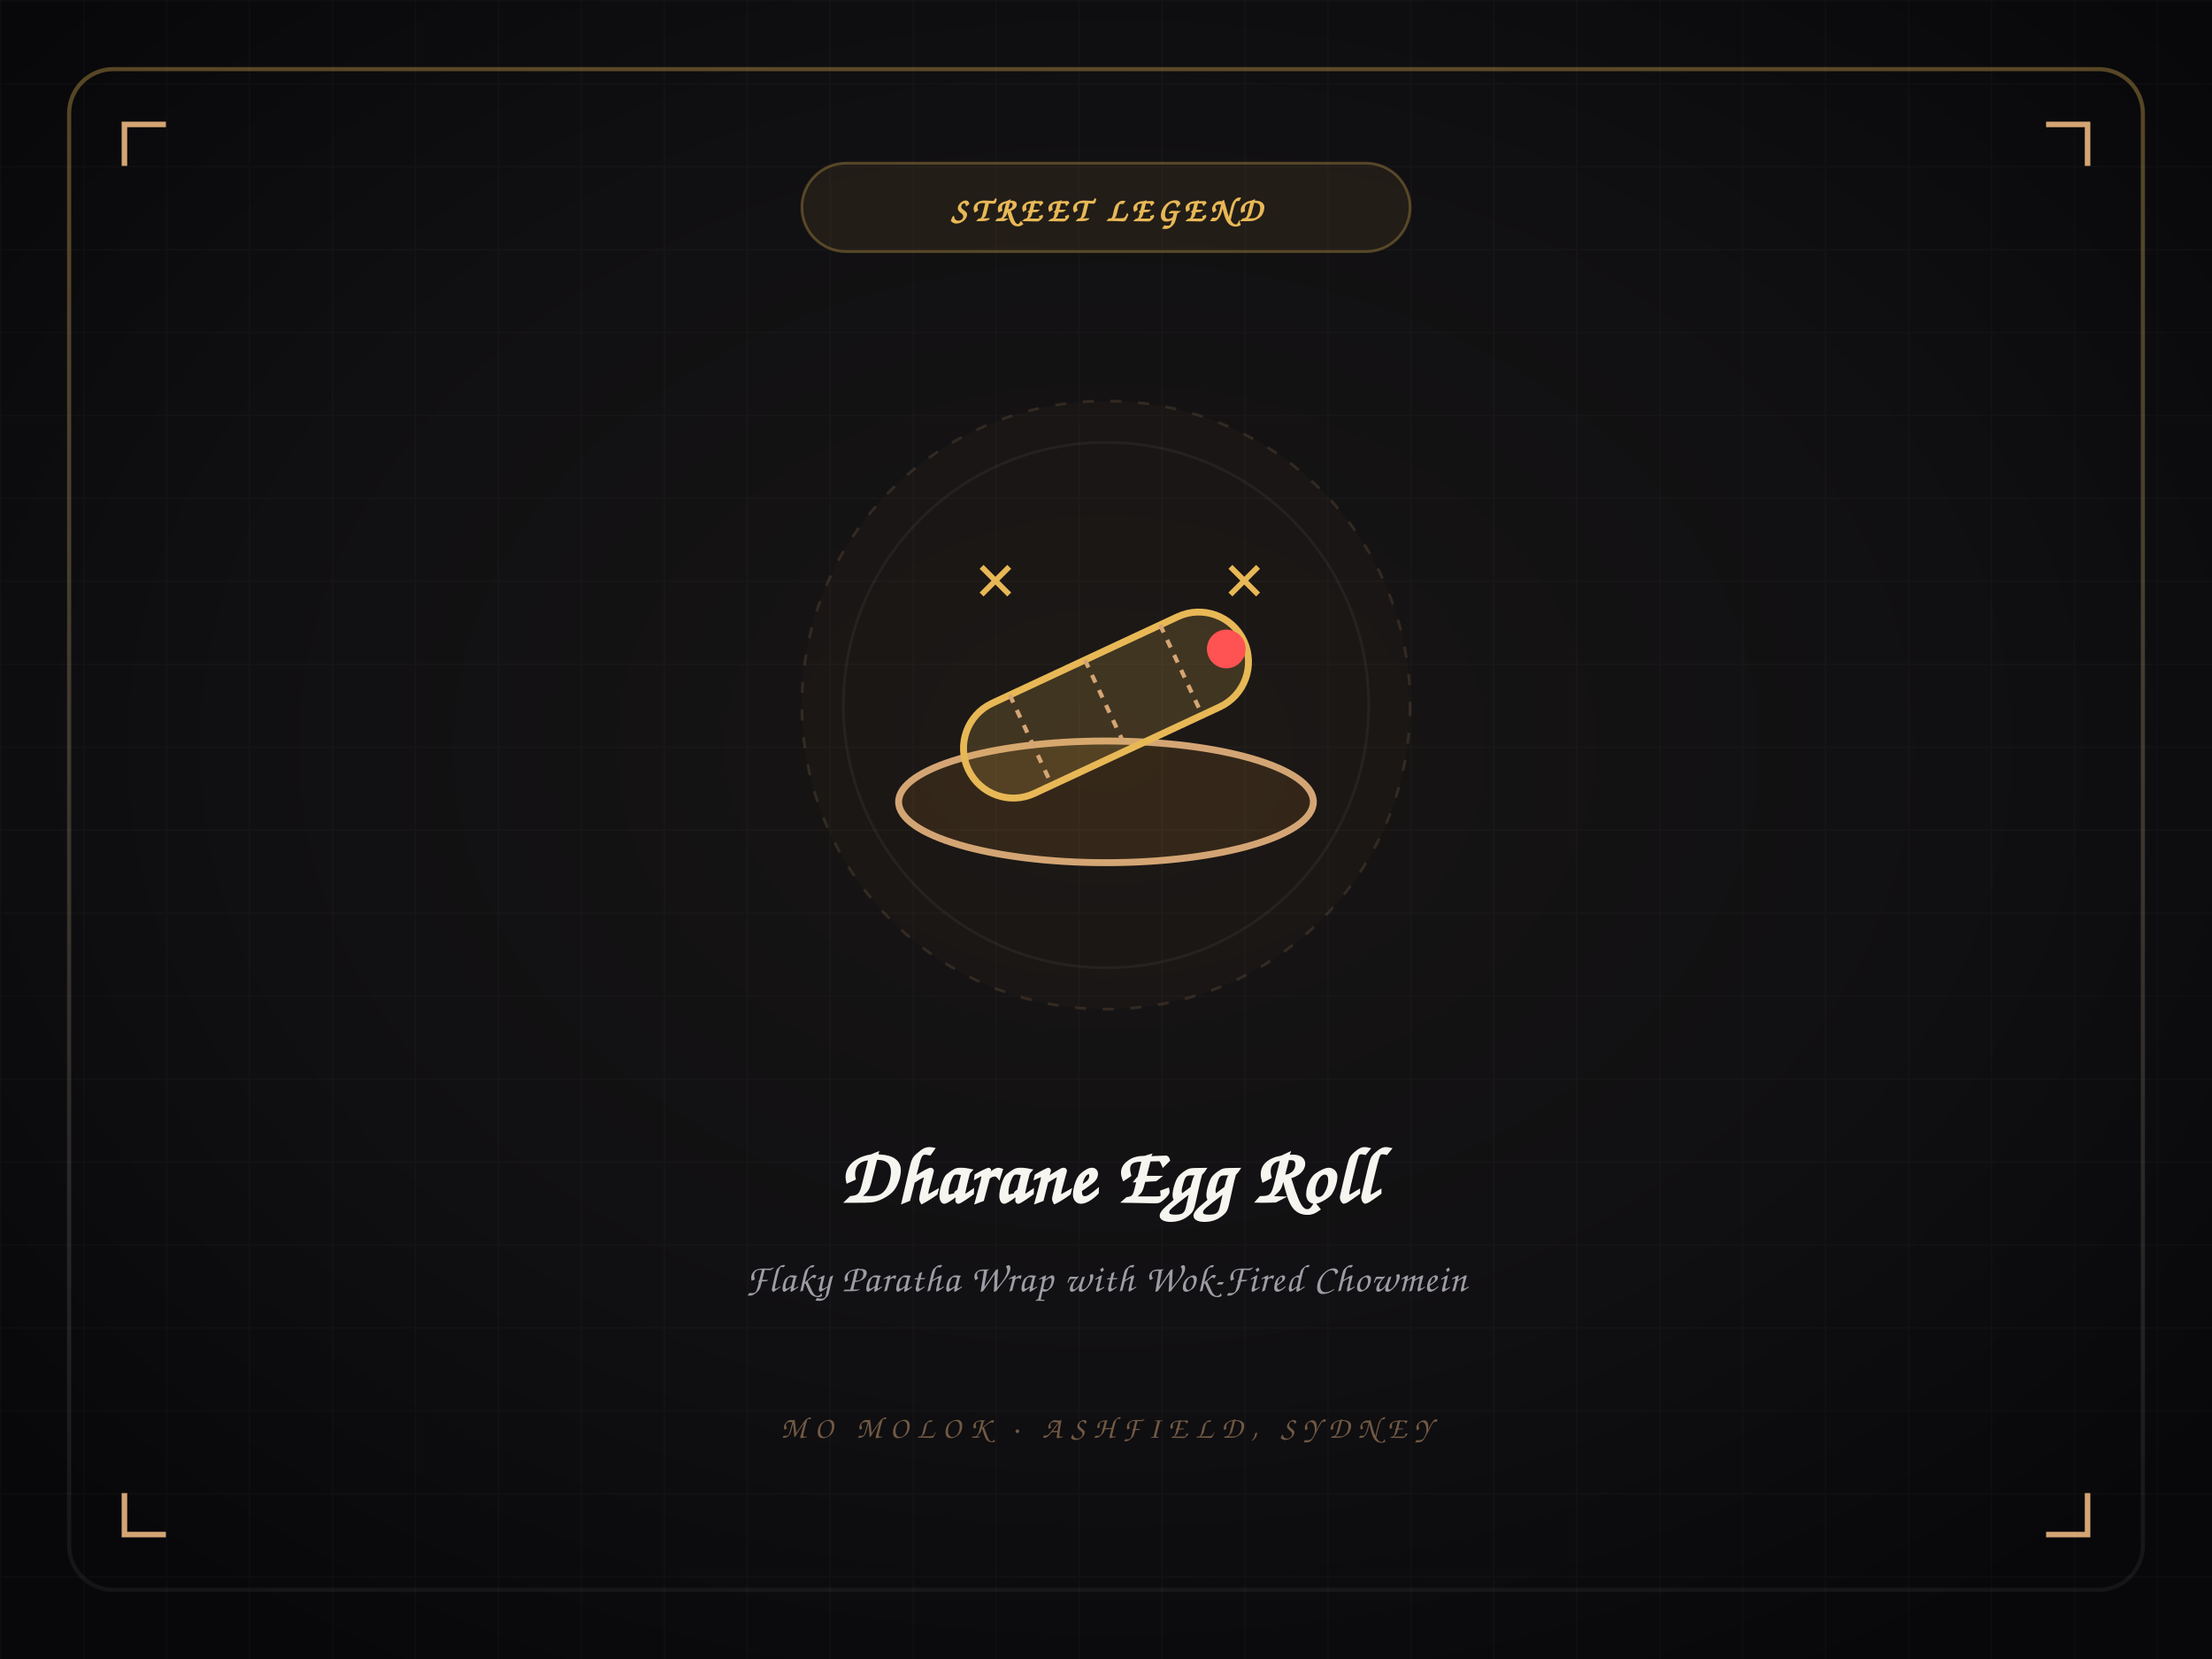
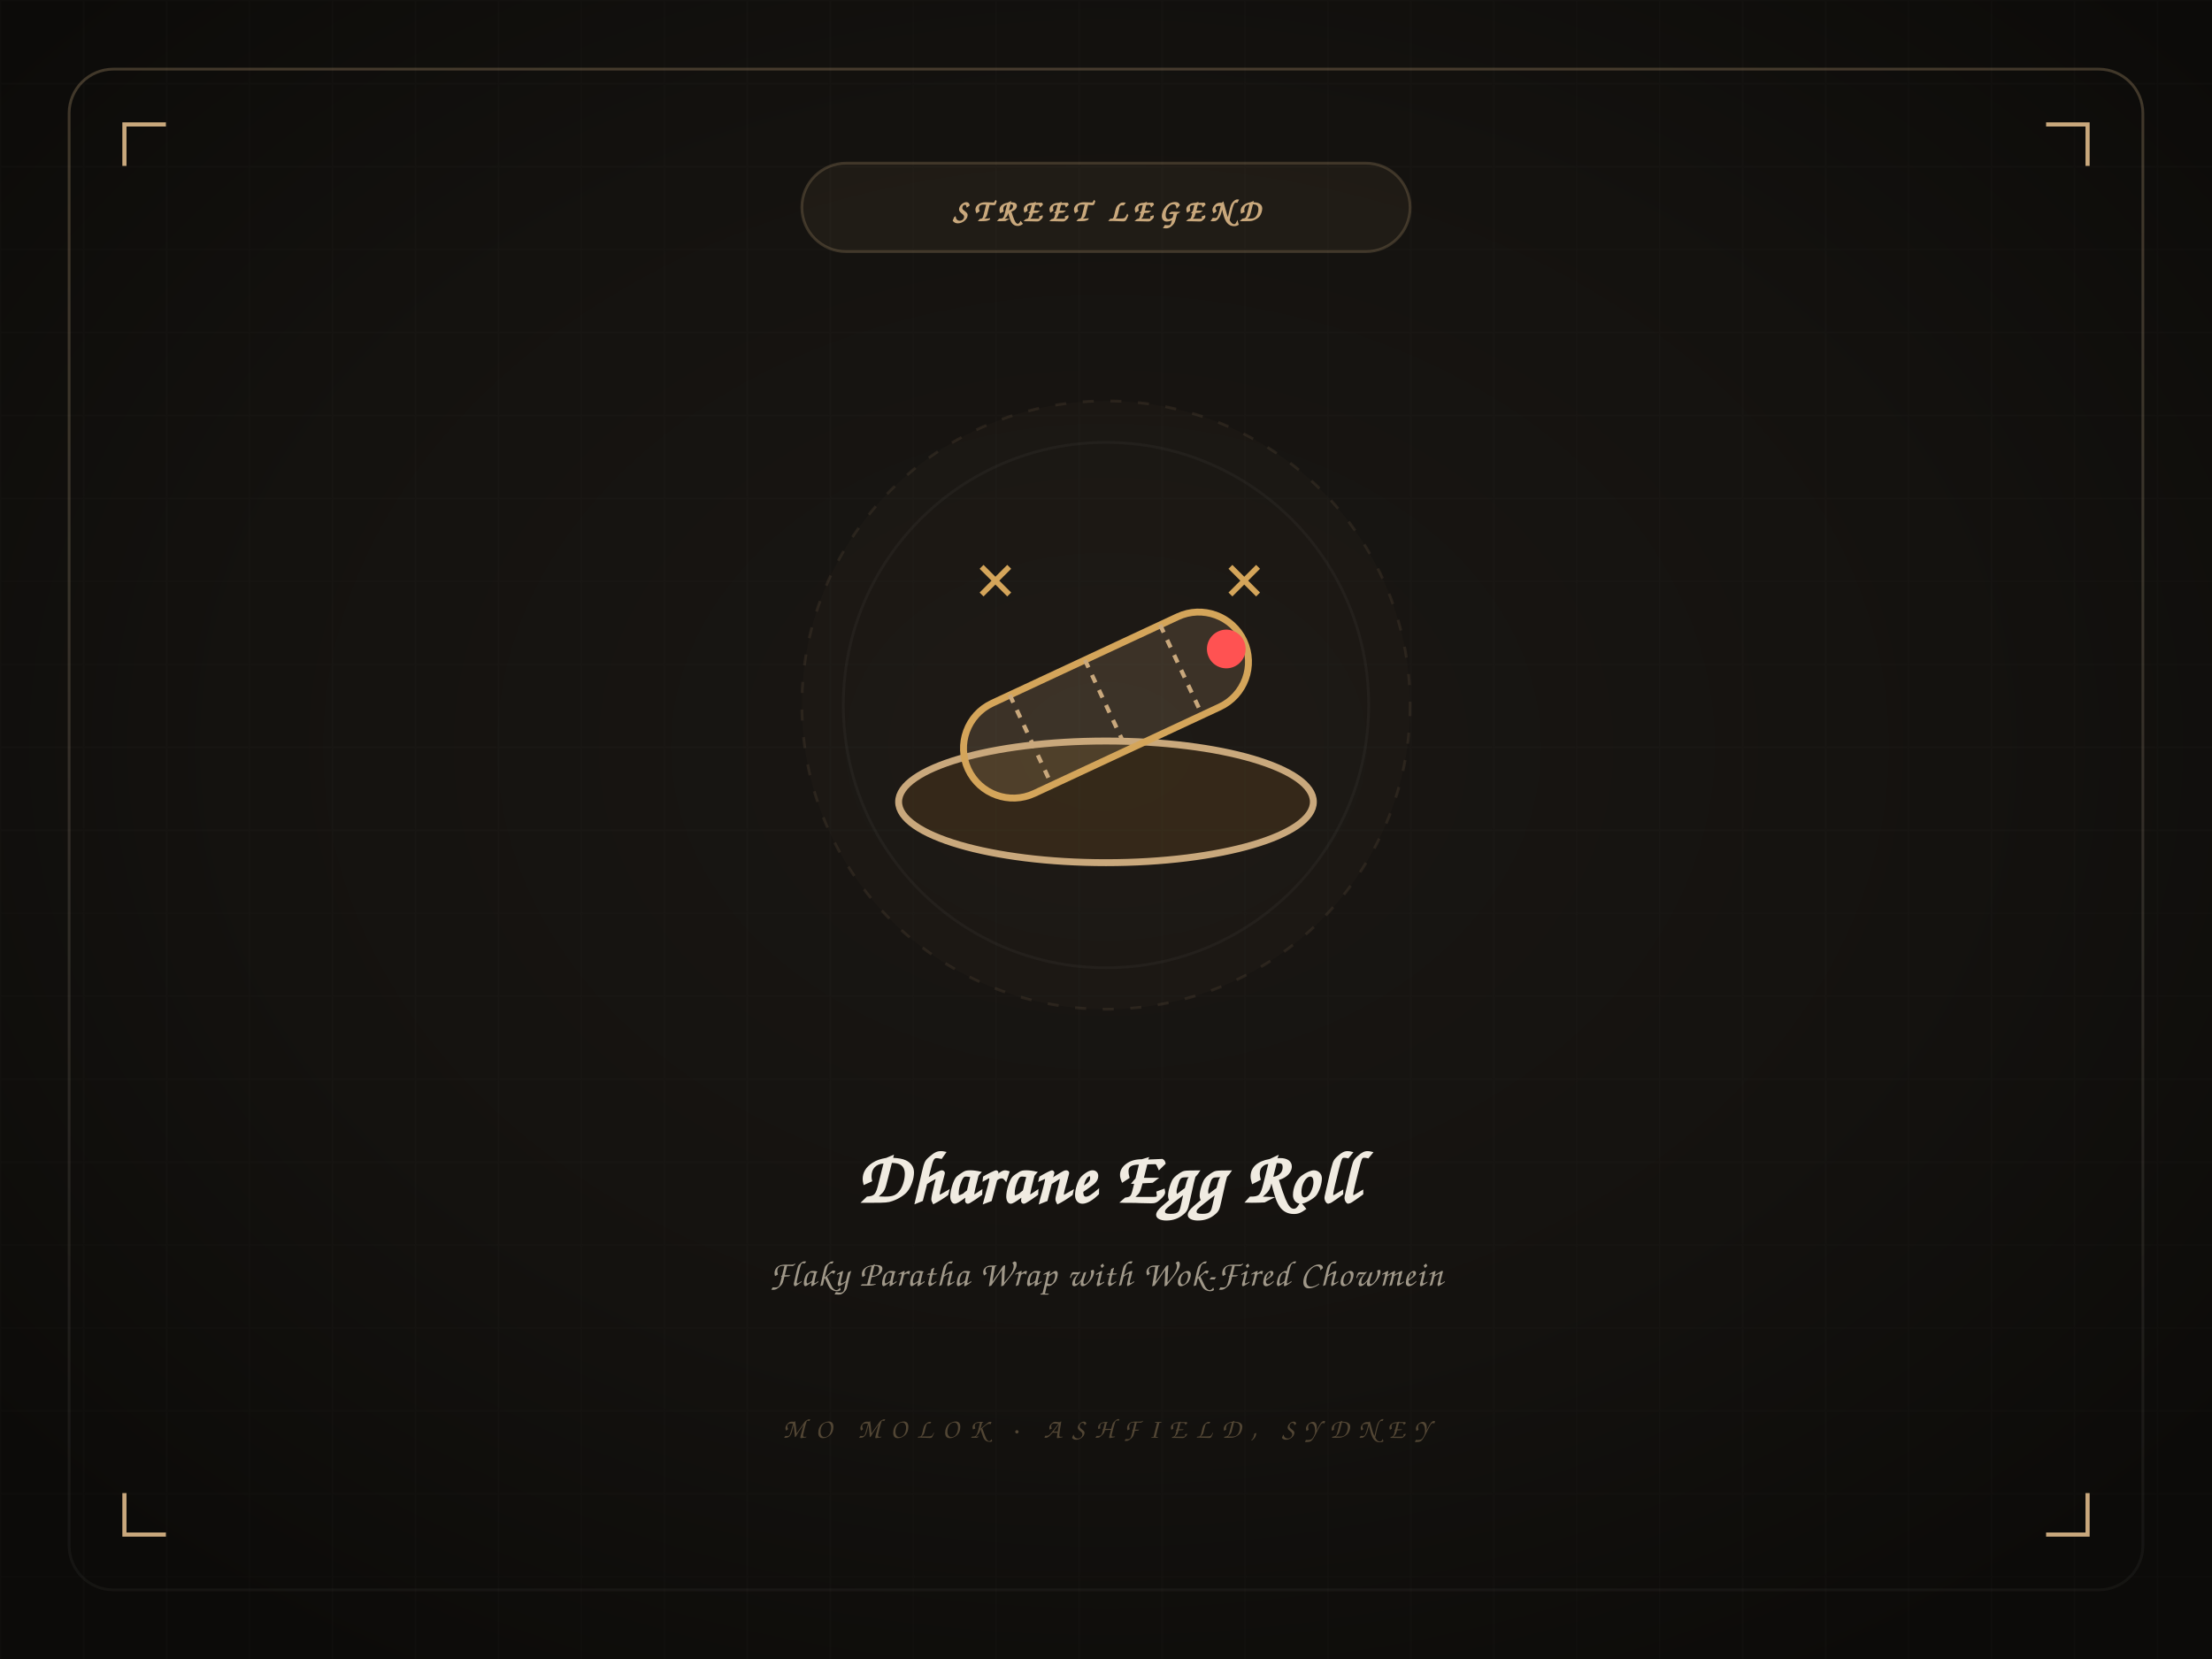
<svg xmlns="http://www.w3.org/2000/svg" viewBox="0 0 800 600" width="100%" height="100%">
  <defs>
    <radialGradient id="bgGlow" cx="50%" cy="45%" r="65%">
-       <stop offset="0%" stop-color="#181614" />
-       <stop offset="60%" stop-color="#100F12" />
-       <stop offset="100%" stop-color="#08080A" />
+       <stop offset="0%" stop-color="#1A1714" />
+       <stop offset="60%" stop-color="#14120F" />
+       <stop offset="100%" stop-color="#0C0B09" />
    </radialGradient>
    <linearGradient id="subtleBorder" x1="0%" y1="0%" x2="0%" y2="100%">
-       <stop offset="0%" stop-color="rgba(232, 184, 86, 0.35)" />
-       <stop offset="100%" stop-color="rgba(255, 255, 255, 0.05)" />
+       <stop offset="0%" stop-color="rgba(201, 168, 124, 0.28)" />
+       <stop offset="100%" stop-color="rgba(240, 235, 225, 0.04)" />
    </linearGradient>
    <pattern id="gridPattern" width="30" height="30" patternUnits="userSpaceOnUse">
-       <path d="M 30 0 L 0 0 0 30" fill="none" stroke="rgba(255, 255, 255, 0.02)" stroke-width="1" />
+       <path d="M 30 0 L 0 0 0 30" fill="none" stroke="rgba(240, 235, 225, 0.015)" stroke-width="1" />
    </pattern>
  </defs>
  <rect width="800" height="600" fill="url(#bgGlow)" />
  <rect width="800" height="600" fill="url(#gridPattern)" />
-   <rect x="25" y="25" width="750" height="550" rx="16" fill="none" stroke="url(#subtleBorder)" stroke-width="1.5" />
-   <path d="M 45 60 L 45 45 L 60 45" fill="none" stroke="#D4A574" stroke-width="2" />
-   <path d="M 755 60 L 755 45 L 740 45" fill="none" stroke="#D4A574" stroke-width="2" />
-   <path d="M 45 540 L 45 555 L 60 555" fill="none" stroke="#D4A574" stroke-width="2" />
-   <path d="M 755 540 L 755 555 L 740 555" fill="none" stroke="#D4A574" stroke-width="2" />
+   <rect x="25" y="25" width="750" height="550" rx="16" fill="none" stroke="url(#subtleBorder)" stroke-width="1" />
+   <path d="M 45 60 L 45 45 L 60 45" fill="none" stroke="#C9A87C" stroke-width="1.5" />
+   <path d="M 755 60 L 755 45 L 740 45" fill="none" stroke="#C9A87C" stroke-width="1.5" />
+   <path d="M 45 540 L 45 555 L 60 555" fill="none" stroke="#C9A87C" stroke-width="1.5" />
+   <path d="M 755 540 L 755 555 L 740 555" fill="none" stroke="#C9A87C" stroke-width="1.5" />
  <g transform="translate(400, 75)">
-     <rect x="-110" y="-16" width="220" height="32" rx="16" fill="rgba(232, 184, 86, 0.08)" stroke="rgba(232, 184, 86, 0.3)" stroke-width="1" />
-     <text x="0" y="5" text-anchor="middle" font-family="'Comic Relief', 'Comic Neue', cursive, sans-serif" font-size="12" font-weight="700" letter-spacing="2" fill="#E8B856">STREET LEGEND</text>
+     <rect x="-110" y="-16" width="220" height="32" rx="16" fill="rgba(201, 168, 124, 0.06)" stroke="rgba(201, 168, 124, 0.22)" stroke-width="1" />
+     <text x="0" y="5" text-anchor="middle" font-family="'Comic Relief', 'Comic Neue', cursive, sans-serif" font-size="11" font-weight="700" letter-spacing="2.5" fill="#C9A87C">STREET LEGEND</text>
  </g>
  <g transform="translate(400, 255)">
-     <circle cx="0" cy="0" r="110" fill="rgba(212, 165, 116, 0.03)" stroke="rgba(212, 165, 116, 0.15)" stroke-width="1" stroke-dasharray="4 6" />
-     <circle cx="0" cy="0" r="95" fill="none" stroke="rgba(255, 255, 255, 0.05)" stroke-width="1" />
-     <ellipse cx="0" cy="35" rx="75" ry="22" fill="rgba(232, 150, 56, 0.12)" stroke="#D4A574" stroke-width="2.5" />
+     <circle cx="0" cy="0" r="110" fill="rgba(201, 168, 124, 0.02)" stroke="rgba(201, 168, 124, 0.10)" stroke-width="1" stroke-dasharray="4 6" />
+     <circle cx="0" cy="0" r="95" fill="none" stroke="rgba(240, 235, 225, 0.04)" stroke-width="1" />
+     <ellipse cx="0" cy="35" rx="75" ry="22" fill="rgba(232, 150, 56, 0.12)" stroke="#C9A87C" stroke-width="2.5" />
    <g transform="rotate(-25)">
-       <rect x="-55" y="-18" width="110" height="36" rx="18" fill="rgba(232, 184, 86, 0.18)" stroke="#E8B856" stroke-width="2.5" />
-       <line x1="-30" y1="-18" x2="-30" y2="18" stroke="#D4A574" stroke-width="1.5" stroke-dasharray="3 3" />
-       <line x1="0" y1="-18" x2="0" y2="18" stroke="#D4A574" stroke-width="1.5" stroke-dasharray="3 3" />
-       <line x1="30" y1="-18" x2="30" y2="18" stroke="#D4A574" stroke-width="1.5" stroke-dasharray="3 3" />
+       <rect x="-55" y="-18" width="110" height="36" rx="18" fill="rgba(201, 168, 124, 0.18)" stroke="#D4A55A" stroke-width="2.5" />
+       <line x1="-30" y1="-18" x2="-30" y2="18" stroke="#C9A87C" stroke-width="1.5" stroke-dasharray="3 3" />
+       <line x1="0" y1="-18" x2="0" y2="18" stroke="#C9A87C" stroke-width="1.5" stroke-dasharray="3 3" />
+       <line x1="30" y1="-18" x2="30" y2="18" stroke="#C9A87C" stroke-width="1.5" stroke-dasharray="3 3" />
      <circle cx="48" cy="0" r="7" fill="#FF5252" />
    </g>
-     <path d="M -45 -40 L -35 -50 M -35 -40 L -45 -50" stroke="#E8B856" stroke-width="2" />
-     <path d="M 45 -40 L 55 -50 M 55 -40 L 45 -50" stroke="#E8B856" stroke-width="2" />
+     <path d="M -45 -40 L -35 -50 M -35 -40 L -45 -50" stroke="#D4A55A" stroke-width="2" />
+     <path d="M 45 -40 L 55 -50 M 55 -40 L 45 -50" stroke="#D4A55A" stroke-width="2" />
  </g>
  <g transform="translate(400, 435)">
-     <text x="0" y="0" text-anchor="middle" font-family="'Comic Relief', 'Comic Neue', cursive, sans-serif" font-size="28" font-weight="700" fill="#F7F5F0" letter-spacing="1">Dharane Egg Roll</text>
-     <text x="0" y="32" text-anchor="middle" font-family="'Comic Relief', 'Comic Neue', cursive, sans-serif" font-size="14" font-weight="400" fill="#9E9CA4" letter-spacing="0.5">Flaky Paratha Wrap with Wok-Fired Chowmein</text>
+     <text x="0" y="0" text-anchor="middle" font-family="'Comic Relief', 'Comic Neue', cursive, sans-serif" font-size="26" font-weight="700" fill="#F0EBE1" letter-spacing="1">Dharane Egg Roll</text>
+     <text x="0" y="30" text-anchor="middle" font-family="'Comic Relief', 'Comic Neue', cursive, sans-serif" font-size="13" font-weight="400" fill="#A09889" letter-spacing="0.5">Flaky Paratha Wrap with Wok-Fired Chowmein</text>
  </g>
  <g transform="translate(400, 520)">
-     <text x="0" y="0" text-anchor="middle" font-family="'Comic Relief', 'Comic Neue', cursive, sans-serif" font-size="11" font-weight="600" fill="rgba(212, 165, 116, 0.5)" letter-spacing="3">MO MOLOK · ASHFIELD, SYDNEY</text>
+     <text x="0" y="0" text-anchor="middle" font-family="'Comic Relief', 'Comic Neue', cursive, sans-serif" font-size="10" font-weight="600" fill="rgba(201, 168, 124, 0.35)" letter-spacing="3.5">MO MOLOK · ASHFIELD, SYDNEY</text>
  </g>
</svg>
